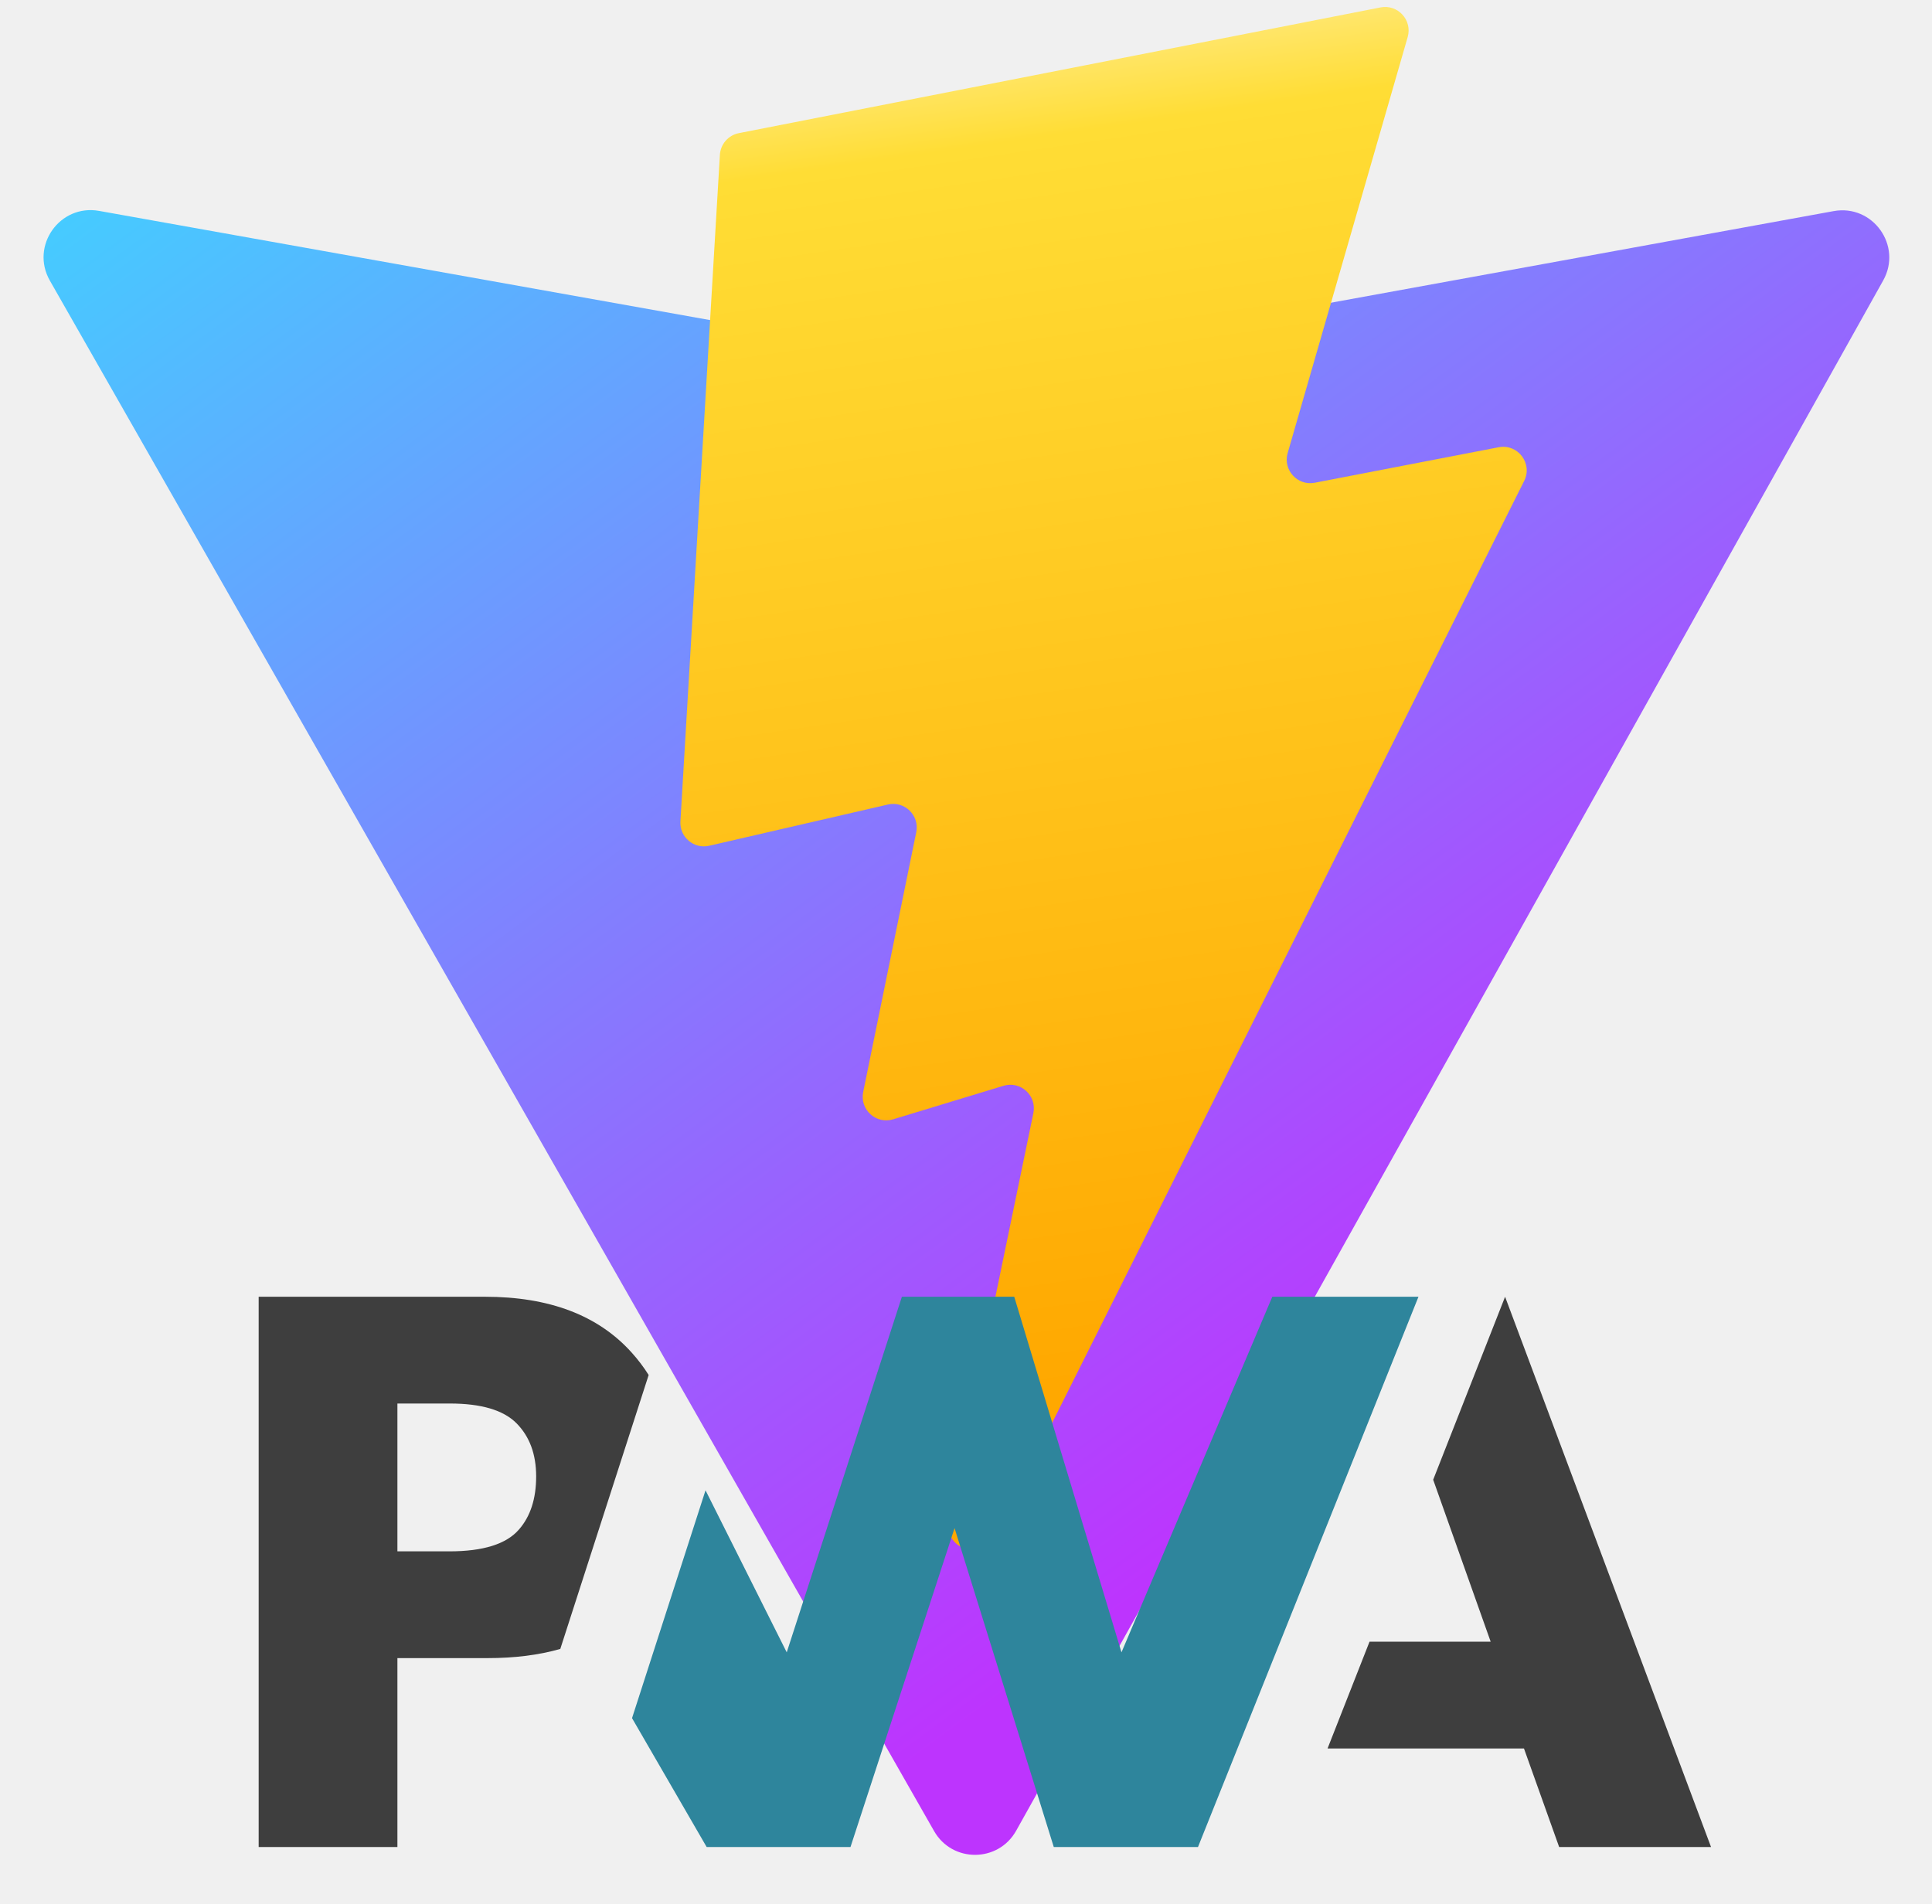
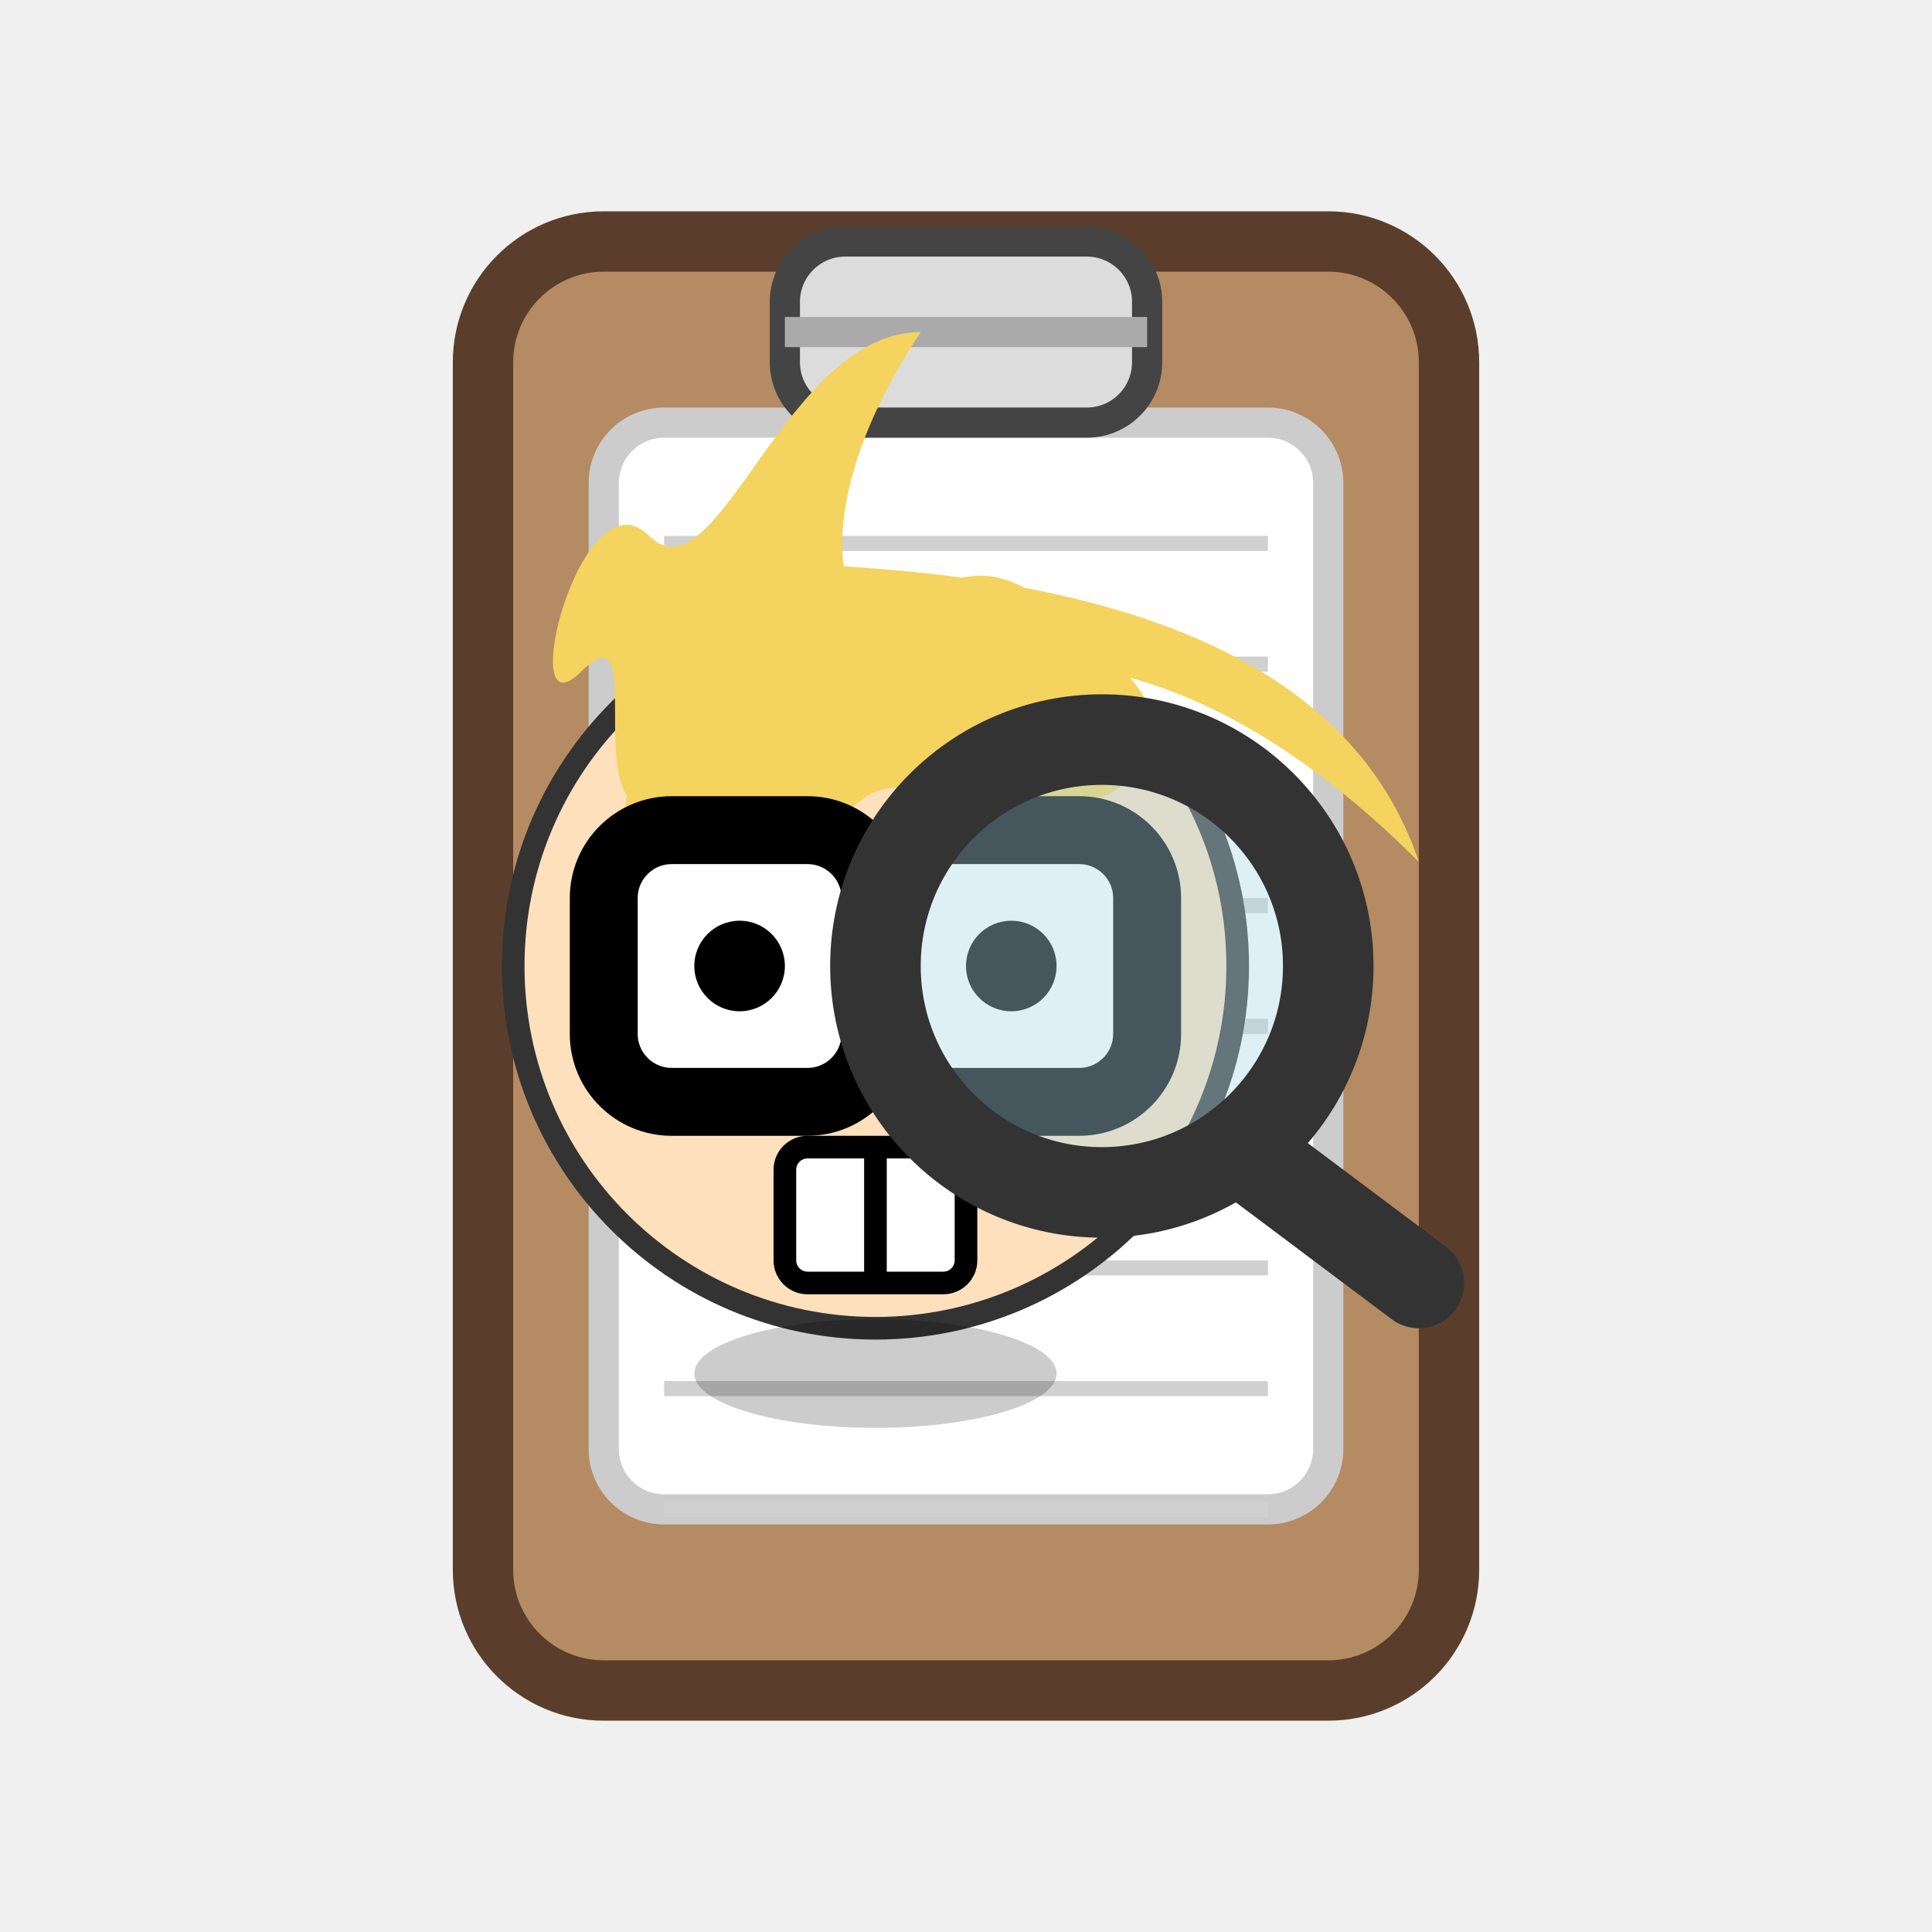
- <svg xmlns="http://www.w3.org/2000/svg" width="410" height="404" viewBox="0 0 410 404" fill="none" version="1.1" id="svg20">
-   <path d="M399.641 59.525L215.643 388.545C211.844 395.338 202.084 395.378 198.228 388.618L10.582 59.556C6.381 52.19 12.68 43.267 21.028 44.759L205.223 77.682C206.398 77.892 207.601 77.89 208.776 77.676L389.119 44.806C397.439 43.289 403.768 52.143 399.641 59.525Z" fill="url(#paint0_linear)" id="path2" />
-   <defs id="defs18">
-     <linearGradient id="paint0_linear" x1="6" y1="33" x2="235" y2="344" gradientUnits="userSpaceOnUse">
-       <stop stop-color="#41D1FF" id="stop6" />
-       <stop offset="1" stop-color="#BD34FE" id="stop8" />
-     </linearGradient>
-     <linearGradient id="paint1_linear" x1="194.651" y1="8.818" x2="236.076" y2="292.989" gradientUnits="userSpaceOnUse">
-       <stop stop-color="#FFEA83" id="stop11" />
-       <stop offset="0.083" stop-color="#FFDD35" id="stop13" />
-       <stop offset="1" stop-color="#FFA800" id="stop15" />
-     </linearGradient>
-   </defs>
-   <path d="M292.965 1.574L156.801 28.255C154.563 28.694 152.906 30.59 152.771 32.866L144.395 174.33C144.198 177.662 147.258 180.248 150.51 179.498L188.42 170.749C191.967 169.931 195.172 173.055 194.443 176.622L183.18 231.775C182.422 235.487 185.907 238.661 189.532 237.56L212.947 230.446C216.577 229.344 220.065 232.527 219.297 236.242L201.398 322.875C200.278 328.294 207.486 331.249 210.492 326.603L212.5 323.5L323.454 102.072C325.312 98.365 322.108 94.137 318.036 94.923L279.014 102.454C275.347 103.161 272.227 99.746 273.262 96.158L298.731 7.867C299.767 4.273 296.636 0.855 292.965 1.574Z" fill="url(#paint1_linear)" id="path4" />
-   <g id="layer1">
-     <g id="g8" transform="matrix(0.1578966,0,0,0.1589033,54.89293,275.2164)">
-       <path fill="#3d3d3d" fill-opacity="1" stroke-width="0.2" stroke-linejoin="round" d="m 1436.62,603.304 56.39,-142.599 h 162.82 L 1578.56,244.39 1675.2,5.28336e-4 1952,734.933 h -204.13 l -47.3,-131.629 z" id="path2-1" style="fill:#3e3e3e;fill-opacity:1" />
-       <path fill="#5a0fc8" fill-opacity="1" stroke-width="0.2" stroke-linejoin="round" d="M 1262.47,734.935 1558.79,0.002 1362.34,0.003 1159.64,474.933 1015.5,0.004 H 864.499 L 709.731,474.933 600.585,258.517 501.812,562.819 602.096,734.935 h 193.331 l 139.857,-425.91 133.346,425.91 z" id="path4-4" style="fill:#2e859c;fill-opacity:1" />
-       <path fill="#3d3d3d" fill-opacity="1" stroke-width="0.2" stroke-linejoin="round" d="m 186.476,482.643 h 121.003 c 36.654,0 69.293,-4.091 97.917,-12.273 l 31.293,-96.408 87.459,-269.446 C 517.484,93.954 509.876,83.967 501.324,74.557 456.419,24.852 390.719,4.06265e-4 304.222,4.06265e-4 H -3.8147e-6 V 734.933 H 186.476 Z M 346.642,169.079 c 17.54,17.653 26.309,41.276 26.309,70.871 0,29.822 -7.713,53.474 -23.138,70.956 -16.91,19.425 -48.047,29.137 -93.409,29.137 H 186.476 V 142.598 h 70.442 c 42.277,0 72.185,8.827 89.724,26.481 z" id="path6" style="fill:#3e3e3e;fill-opacity:1" />
-     </g>
+ <svg xmlns="http://www.w3.org/2000/svg" viewBox="0 0 64 64" width="256" height="256">
+   <rect x="16" y="8" width="32" height="48" rx="4" ry="4" fill="#b58b63" stroke="#5a3e2b" stroke-width="2" />
+   <rect x="20" y="14" width="24" height="36" rx="2" fill="#ffffff" stroke="#ccc" stroke-width="1" />
+   <g stroke="#d0d0d0" stroke-width="0.5">
+     <line x1="22" y1="18" x2="42" y2="18" />
+     <line x1="22" y1="22" x2="42" y2="22" />
+     <line x1="22" y1="26" x2="42" y2="26" />
+     <line x1="22" y1="30" x2="42" y2="30" />
+     <line x1="22" y1="34" x2="42" y2="34" />
+     <line x1="22" y1="38" x2="42" y2="38" />
+     <line x1="22" y1="42" x2="42" y2="42" />
+     <line x1="22" y1="46" x2="42" y2="46" />
+     <line x1="22" y1="50" x2="42" y2="50" />
+   </g>
+   <rect x="26" y="8" width="12" height="6" rx="2" fill="#dcdcdc" stroke="#444" stroke-width="1" />
+   <line x1="26" y1="11" x2="38" y2="11" stroke="#aaa" stroke-width="1" />
+   <g transform="translate(32,32) scale(1.5) translate(-34,-32)">
+     <circle cx="32" cy="32" r="8" fill="#ffe0bd" stroke="#333" stroke-width="0.5" />
+     <path d="M24 30 Q32 22 40 30 Q38 24 26 24 Q24 27 24 30 Z" fill="#f4d35e" transform="scale(1.1) translate(0,-3)" />
+     <path d="M50,10            C40,10 35,30 30,25            C25,20 20,40 25,35            C30,30 25,45 30,45            C35,45 40,50 45,45            C50,40 55,50 60,45            C65,45 70,40 65,35            C60,30 55,25 50,30            C45,35 40,25 50,10" fill="#f4d35e" transform="scale(0.3) translate(60,50)" />
+     <rect x="26" y="29" width="6" height="6" rx="1.5" fill="#fff" stroke="#000" stroke-width="1.5" />
+     <rect x="32" y="29" width="6" height="6" rx="1.5" fill="#fff" stroke="#000" stroke-width="1.5" />
+     <circle cx="29" cy="32" r="1" fill="#000" />
+     <circle cx="35" cy="32" r="1" fill="#000" />
+     <rect x="30" y="36" width="4" height="3" rx="0.5" fill="#fff" stroke="#000" stroke-width="0.5" />
+     <line x1="32" y1="36" x2="32" y2="39" stroke="#000" stroke-width="0.5" />
+     <ellipse cx="32" cy="41" rx="4" ry="1.2" fill="rgba(0,0,0,0.2)" />
+     <circle cx="37" cy="32" r="5" fill="rgba(173,216,230,0.4)" stroke="#333" stroke-width="2" />
+     <line x1="40" y1="36" x2="44" y2="39" stroke="#333" stroke-width="2" stroke-linecap="round" />
  </g>
</svg>
